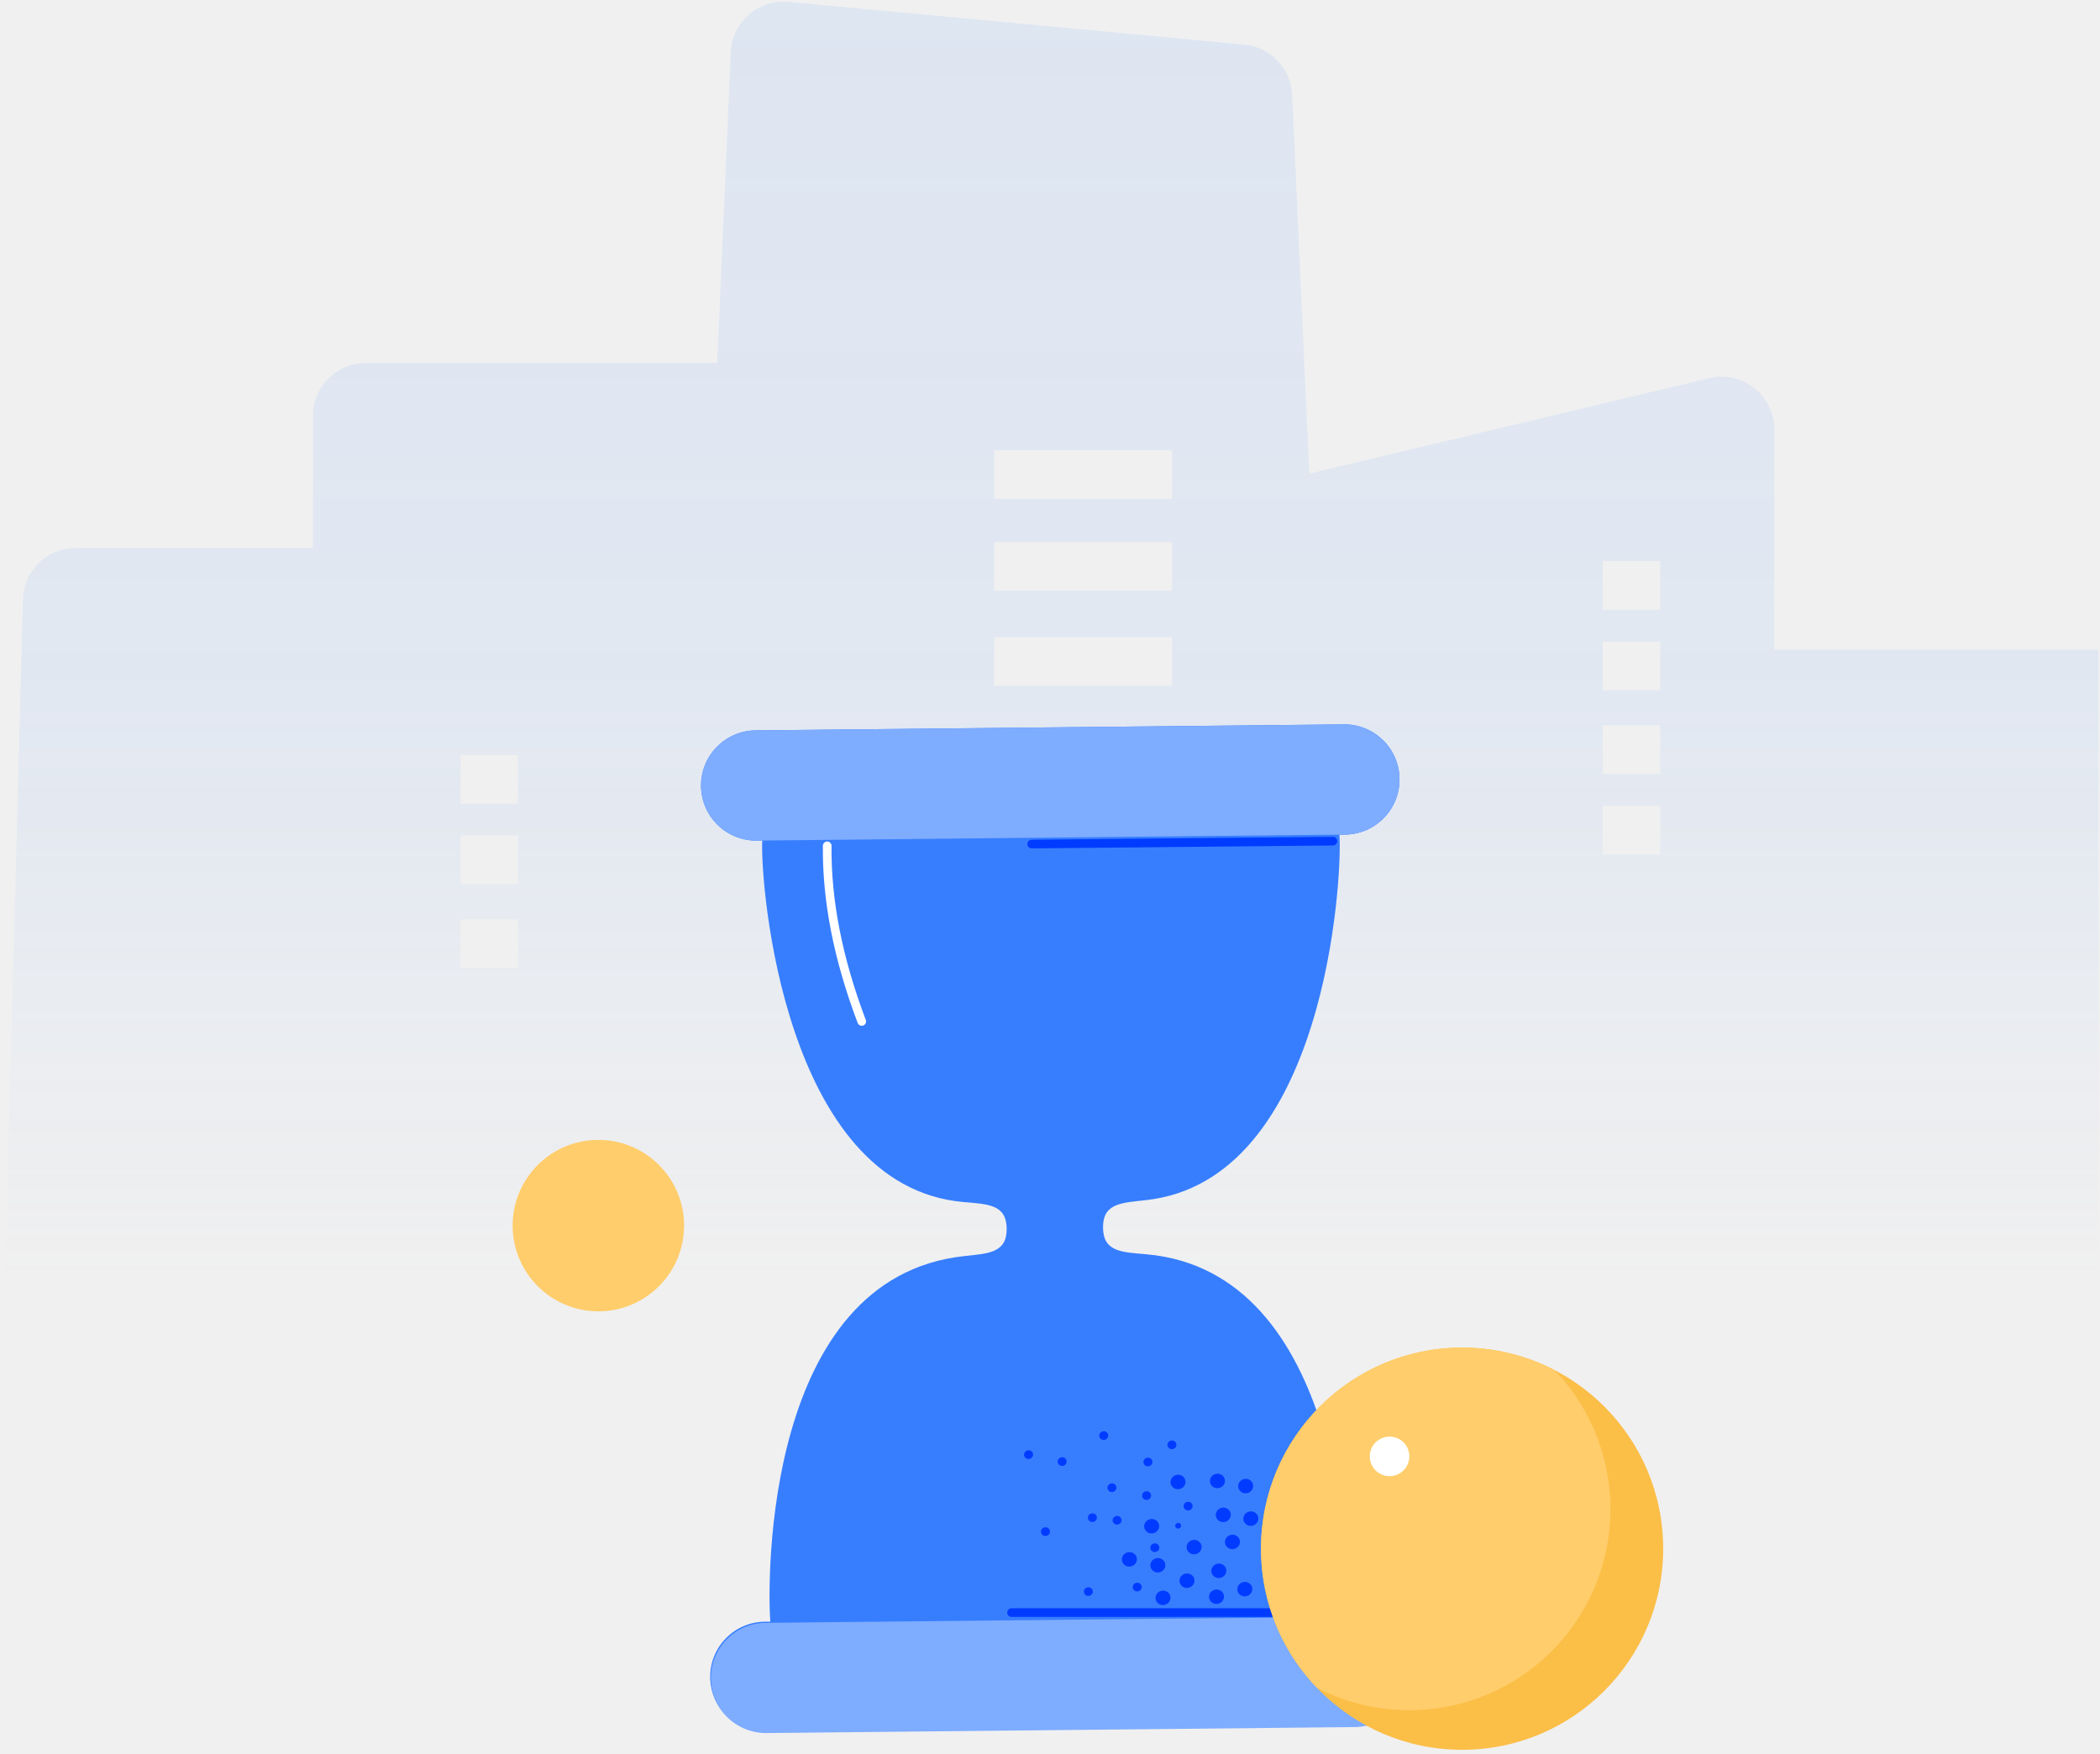
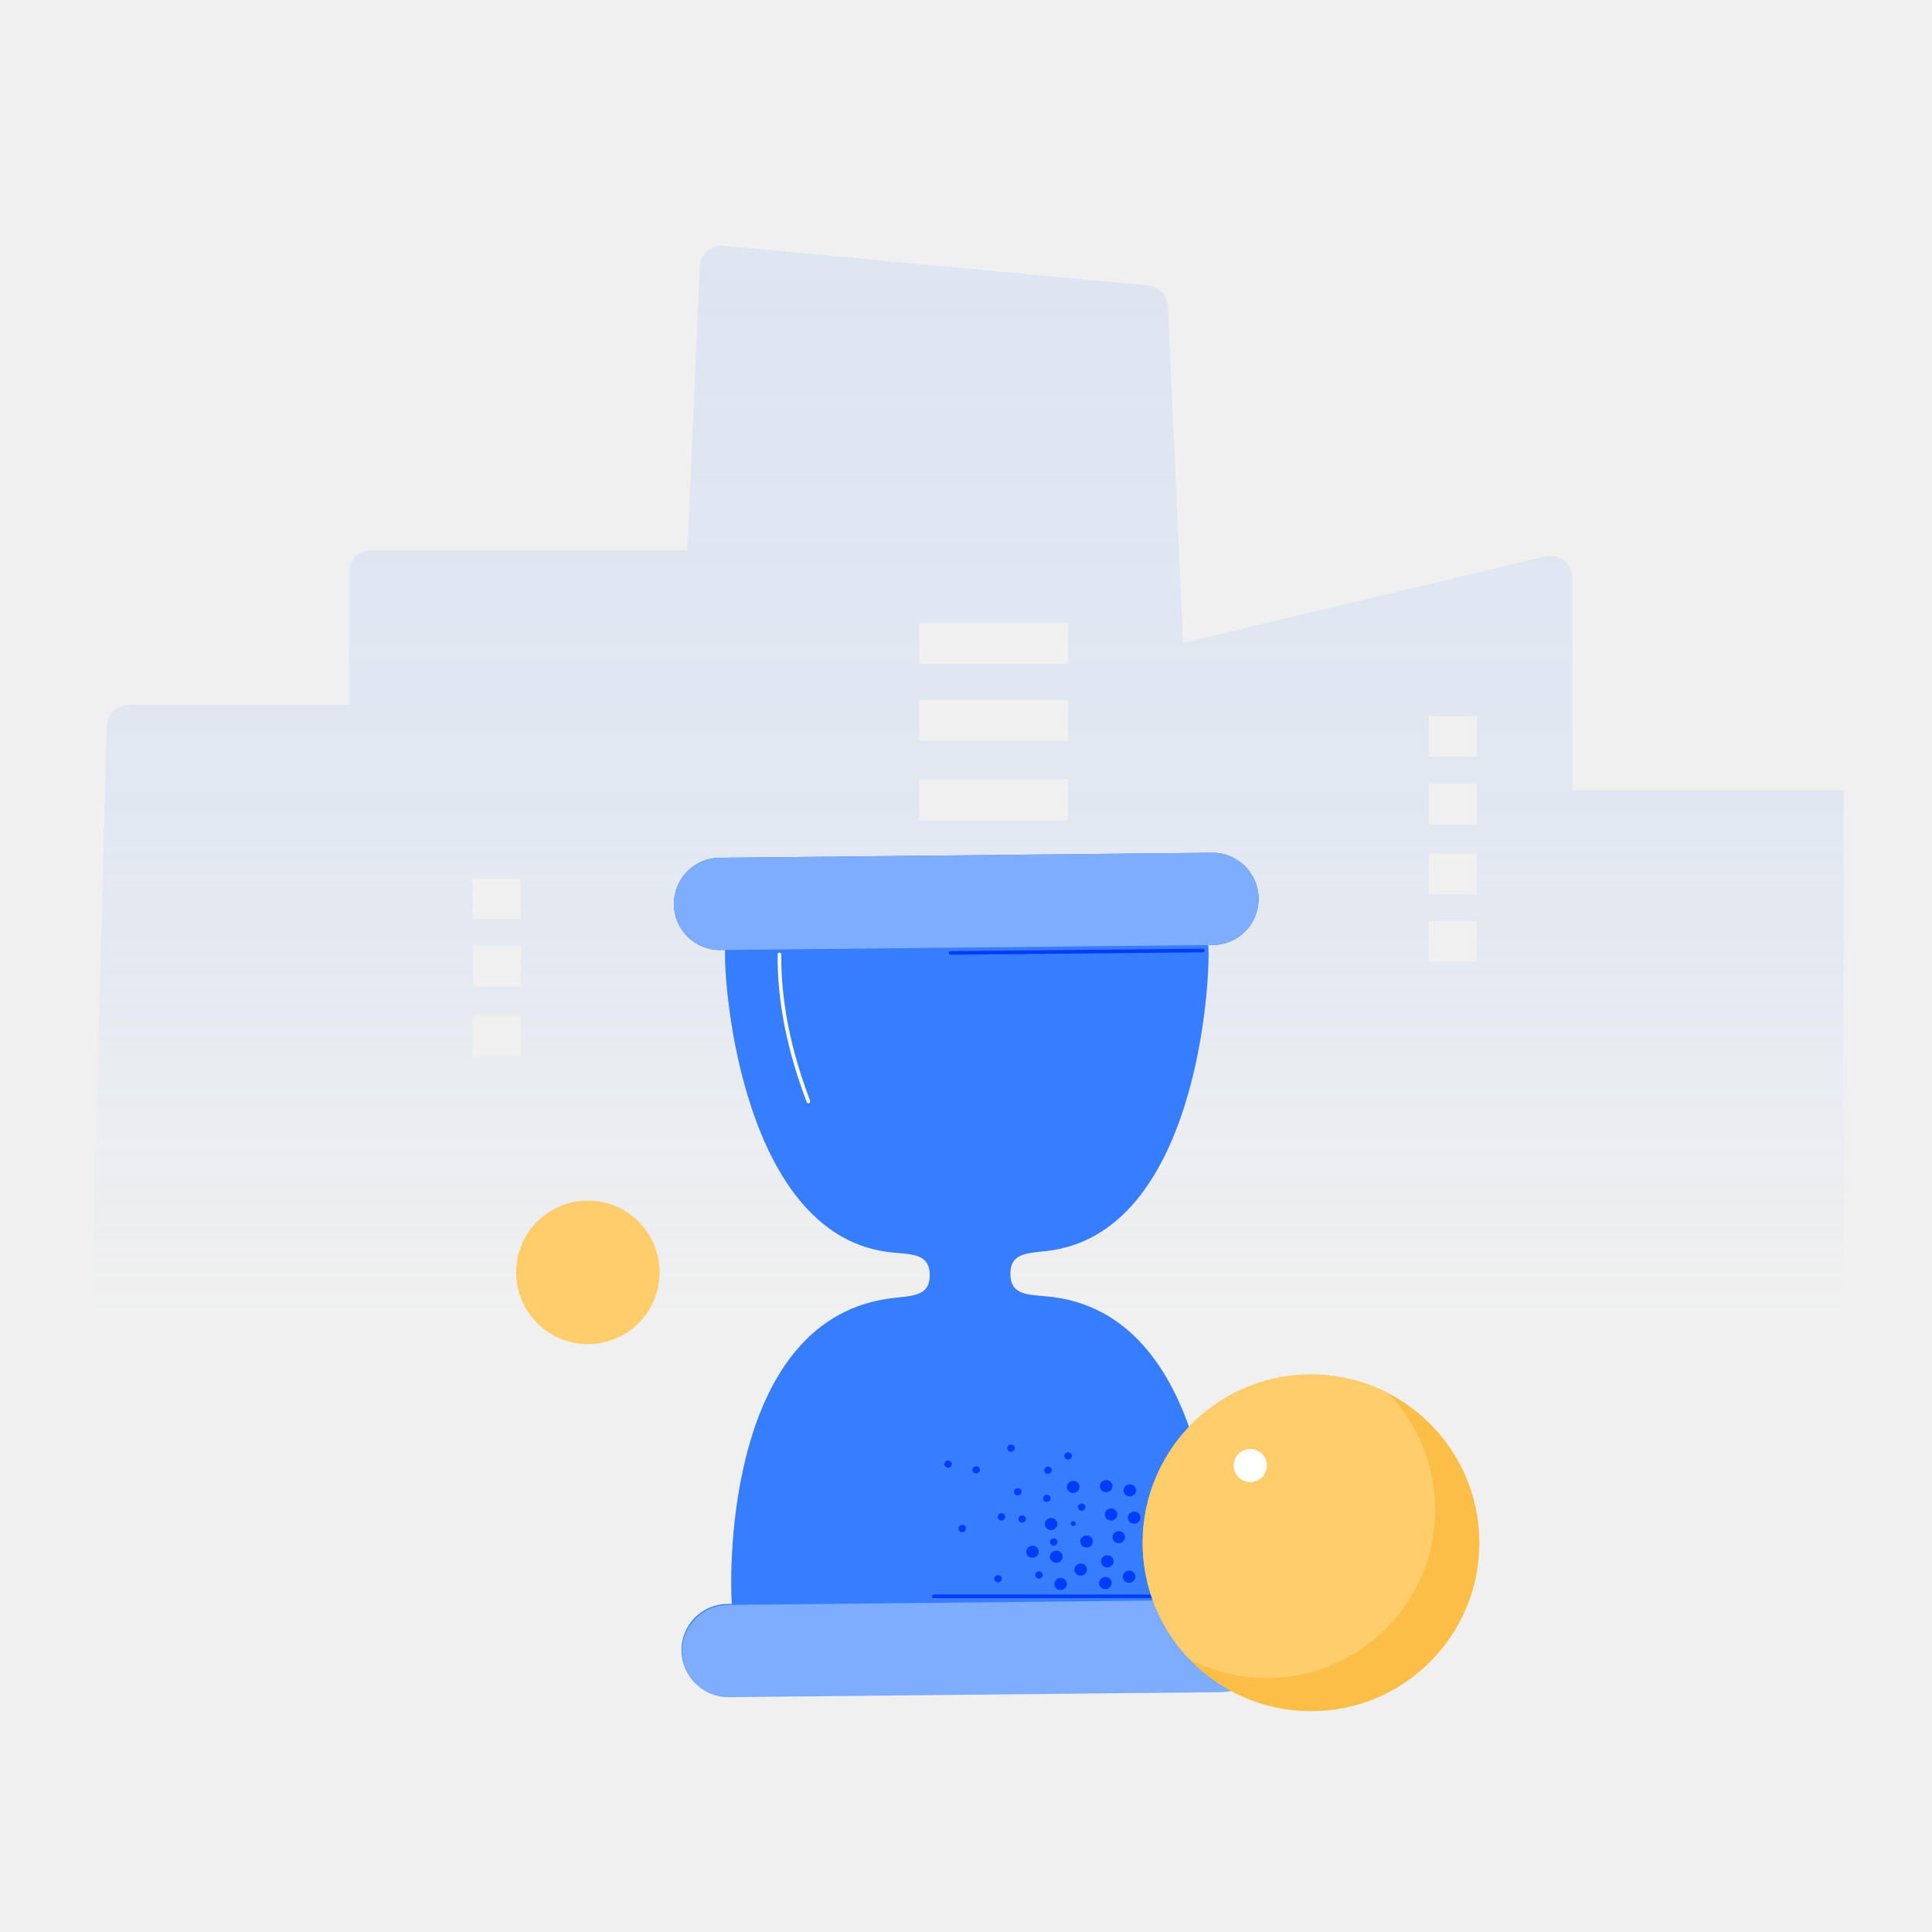
- <svg xmlns="http://www.w3.org/2000/svg" xmlns:xlink="http://www.w3.org/1999/xlink" width="364px" height="304px" viewBox="0 0 364 304" version="1.1">
+ <svg xmlns="http://www.w3.org/2000/svg" xmlns:xlink="http://www.w3.org/1999/xlink" width="400px" height="400px" viewBox="0 0 400 400" version="1.1">
  <defs>
    <linearGradient x1="50%" y1="-116.862%" x2="50%" y2="90.764%" id="linearGradient-1">
      <stop stop-color="#72A7FD" stop-opacity="0.207" offset="0%" />
      <stop stop-color="#72A7FD" stop-opacity="0.115" offset="80.072%" />
      <stop stop-color="#72A7FD" stop-opacity="0" offset="100%" />
    </linearGradient>
    <circle id="path-2" cx="34.857" cy="34.857" r="34.857" />
  </defs>
-   <g stroke="none" stroke-width="1" fill="none" fill-rule="evenodd">
-     <g transform="translate(-193, -371)">
-       <g transform="translate(175, 320)">
-         <g>
-           <rect fill="#FFFFFF" opacity="0" x="0" y="0" width="400" height="400" />
-           <g transform="translate(18.28571, 51.28571)" fill="url(#linearGradient-1)">
-             <path d="M157.964,243.667 L0,243.667 L3.689,103.585 C3.817,98.72 7.73,94.824 12.564,94.687 L12.829,94.683 L53.964,94.683 L53.964,71.777 C53.964,66.816 57.915,62.778 62.842,62.638 L63.107,62.634 L124.035,62.633 L126.379,8.746 C126.386,8.594 126.396,8.442 126.41,8.291 C126.873,3.352 131.183,-0.3 136.102,0.02 L136.366,0.04 L215.41,7.444 C219.863,7.861 223.346,11.433 223.675,15.867 L223.691,16.134 L226.658,81.812 L296,65.251 C296.696,65.085 297.409,65.001 298.124,65.001 C303.085,65.001 307.123,68.952 307.263,73.879 L307.267,74.144 L307.266,112.307 L363.429,112.308 L363.429,242.572 L307.266,242.571 L307.267,242.573 L224.883,242.573 L224.882,242.569 L157.964,242.569 L157.964,243.667 Z M89.503,159.036 L79.535,159.036 L79.535,167.471 L89.503,167.471 L89.503,159.036 Z M89.503,144.528 L79.535,144.528 L79.535,152.964 L89.503,152.964 L89.503,144.528 Z M287.488,139.379 L277.521,139.379 L277.521,147.811 L287.488,147.811 L287.488,139.379 Z M89.503,130.573 L79.535,130.573 L79.535,139.009 L89.503,139.009 L89.503,130.573 Z M287.488,125.42 L277.521,125.42 L277.521,133.852 L287.488,133.852 L287.488,125.42 Z M287.488,110.917 L277.521,110.917 L277.521,119.349 L287.488,119.349 L287.488,110.917 Z M202.845,110.14 L172.045,110.14 L172.045,118.576 L202.845,118.576 L202.845,110.14 Z M287.488,96.954 L277.521,96.954 L277.521,105.389 L287.488,105.389 L287.488,96.954 Z M202.845,93.664 L172.045,93.664 L172.045,102.099 L202.845,102.099 L202.845,93.664 Z M202.845,77.752 L172.045,77.752 L172.045,86.188 L202.845,86.188 L202.845,77.752 Z" />
-           </g>
-           <g transform="translate(201.2024, 264.4042) rotate(-343) translate(-201.2024, -264.4042) translate(119.2024, 165.4042)">
-             <path d="M103.874,0.449 L6.669,31.253 C1.64,32.847 -1.145,38.216 0.449,43.245 C2.043,48.274 7.412,51.059 12.44,49.466 L13.354,49.177 C15.147,56.327 34.394,105.412 65.043,98.894 C69.17,98.017 72.265,97.095 73.539,101.117 C74.813,105.138 71.761,106.164 67.883,107.823 C35.894,121.511 51.612,171.361 54.266,178.239 L53.352,178.528 C48.323,180.122 45.538,185.491 47.132,190.52 C48.725,195.55 54.095,198.334 59.123,196.74 L156.328,165.936 C161.356,164.341 164.141,158.973 162.548,153.944 C160.954,148.915 155.585,146.13 150.556,147.724 L149.643,148.013 C147.85,140.863 131.499,91.162 97.954,98.294 C93.827,99.171 90.732,100.093 89.458,96.072 C88.184,92.05 91.235,91.024 95.113,89.365 C124.035,76.992 111.384,25.828 108.731,18.951 L109.645,18.661 C114.674,17.067 117.458,11.699 115.865,6.669 C114.271,1.64 108.902,-1.145 103.874,0.449 Z" fill="#377EFF" />
-             <path d="M112.022,162.205 C112.715,162.205 113.276,162.789 113.276,163.508 C113.276,164.228 112.715,164.812 112.022,164.812 C111.329,164.812 110.768,164.228 110.768,163.508 C110.768,162.789 111.329,162.205 112.022,162.205 Z M106.308,162.205 C107,162.205 107.562,162.789 107.562,163.508 C107.562,164.228 107,164.812 106.308,164.812 C105.615,164.812 105.053,164.228 105.053,163.508 C105.053,162.789 105.615,162.205 106.308,162.205 Z M123.929,159.264 C124.622,159.264 125.183,159.847 125.183,160.567 C125.183,161.287 124.622,161.87 123.929,161.87 C123.236,161.87 122.675,161.287 122.675,160.567 C122.675,159.847 123.236,159.264 123.929,159.264 Z M115.512,158.426 C116.205,158.426 116.767,159.01 116.767,159.729 C116.767,160.449 116.205,161.033 115.512,161.033 C114.82,161.033 114.258,160.449 114.258,159.729 C114.258,159.01 114.82,158.426 115.512,158.426 Z M110.628,157.594 C111.321,157.594 111.883,158.177 111.883,158.897 C111.883,159.617 111.321,160.2 110.628,160.2 C109.935,160.2 109.374,159.617 109.374,158.897 C109.374,158.177 109.935,157.594 110.628,157.594 Z M104.663,157.513 C105.356,157.513 105.917,158.097 105.917,158.817 C105.917,159.536 105.356,160.12 104.663,160.12 C103.97,160.12 103.409,159.536 103.409,158.817 C103.409,158.097 103.97,157.513 104.663,157.513 Z M120.083,155.309 C120.775,155.309 121.337,155.893 121.337,156.612 C121.337,157.332 120.775,157.916 120.083,157.916 C119.39,157.916 118.828,157.332 118.828,156.612 C118.828,155.893 119.39,155.309 120.083,155.309 Z M124.458,154.211 C125.151,154.211 125.713,154.795 125.713,155.514 C125.713,156.234 125.151,156.818 124.458,156.818 C123.765,156.818 123.204,156.234 123.204,155.514 C123.204,154.795 123.765,154.211 124.458,154.211 Z M115.356,151.724 C116.049,151.724 116.61,152.308 116.61,153.027 C116.61,153.747 116.049,154.331 115.356,154.331 C114.663,154.331 114.102,153.747 114.102,153.027 C114.102,152.308 114.663,151.724 115.356,151.724 Z M108.177,152.331 C108.592,152.331 108.929,152.681 108.929,153.113 C108.929,153.545 108.592,153.895 108.177,153.895 C107.761,153.895 107.424,153.545 107.424,153.113 C107.424,152.681 107.761,152.331 108.177,152.331 Z M103.771,150.736 C104.464,150.736 105.025,151.32 105.025,152.04 C105.025,152.76 104.464,153.343 103.771,153.343 C103.078,153.343 102.517,152.76 102.517,152.04 C102.517,151.32 103.078,150.736 103.771,150.736 Z M97.248,151.218 C97.664,151.218 98.001,151.568 98.001,152 C98.001,152.432 97.664,152.782 97.248,152.782 C96.833,152.782 96.496,152.432 96.496,152 C96.496,151.568 96.833,151.218 97.248,151.218 Z M120.914,149.594 C121.607,149.594 122.168,150.177 122.168,150.897 C122.168,151.617 121.607,152.2 120.914,152.2 C120.221,152.2 119.66,151.617 119.66,150.897 C119.66,150.177 120.221,149.594 120.914,149.594 Z M111.265,150.356 C111.542,150.356 111.767,150.589 111.767,150.877 C111.767,151.165 111.542,151.398 111.265,151.398 C110.988,151.398 110.763,151.165 110.763,150.877 C110.763,150.589 110.988,150.356 111.265,150.356 Z M131.84,146.28 C132.533,146.28 133.094,146.863 133.094,147.583 C133.094,148.303 132.533,148.886 131.84,148.886 C131.147,148.886 130.585,148.303 130.585,147.583 C130.585,146.863 131.147,146.28 131.84,146.28 Z M99.534,146.646 C99.95,146.646 100.287,146.996 100.287,147.428 C100.287,147.86 99.95,148.21 99.534,148.21 C99.118,148.21 98.781,147.86 98.781,147.428 C98.781,146.996 99.118,146.646 99.534,146.646 Z M123.2,145.022 C123.892,145.022 124.454,145.606 124.454,146.325 C124.454,147.045 123.892,147.629 123.2,147.629 C122.507,147.629 121.945,147.045 121.945,146.325 C121.945,145.606 122.507,145.022 123.2,145.022 Z M110.628,145.022 C111.321,145.022 111.883,145.606 111.883,146.325 C111.883,147.045 111.321,147.629 110.628,147.629 C109.935,147.629 109.374,147.045 109.374,146.325 C109.374,145.606 109.935,145.022 110.628,145.022 Z M117.485,145.022 C118.178,145.022 118.74,145.606 118.74,146.325 C118.74,147.045 118.178,147.629 117.485,147.629 C116.793,147.629 116.231,147.045 116.231,146.325 C116.231,145.606 116.793,145.022 117.485,145.022 Z M114.391,145.503 C114.807,145.503 115.144,145.853 115.144,146.285 C115.144,146.717 114.807,147.067 114.391,147.067 C113.976,147.067 113.639,146.717 113.639,146.285 C113.639,145.853 113.976,145.503 114.391,145.503 Z M105.248,145.503 C105.664,145.503 106.001,145.853 106.001,146.285 C106.001,146.717 105.664,147.067 105.248,147.067 C104.833,147.067 104.496,146.717 104.496,146.285 C104.496,145.853 104.833,145.503 105.248,145.503 Z M127.771,140.451 C128.464,140.451 129.025,141.034 129.025,141.754 C129.025,142.474 128.464,143.057 127.771,143.057 C127.078,143.057 126.517,142.474 126.517,141.754 C126.517,141.034 127.078,140.451 127.771,140.451 Z M120.657,141.42 C121.073,141.42 121.41,141.77 121.41,142.202 C121.41,142.634 121.073,142.984 120.657,142.984 C120.241,142.984 119.904,142.634 119.904,142.202 C119.904,141.77 120.241,141.42 120.657,141.42 Z M115.701,140.31 C116.394,140.31 116.956,140.894 116.956,141.614 C116.956,142.333 116.394,142.917 115.701,142.917 C115.009,142.917 114.447,142.333 114.447,141.614 C114.447,140.894 115.009,140.31 115.701,140.31 Z M108.677,139.789 C109.093,139.789 109.43,140.139 109.43,140.571 C109.43,141.003 109.093,141.353 108.677,141.353 C108.261,141.353 107.924,141.003 107.924,140.571 C107.924,140.139 108.261,139.789 108.677,139.789 Z M102.963,139.789 C103.378,139.789 103.715,140.139 103.715,140.571 C103.715,141.003 103.378,141.353 102.963,141.353 C102.547,141.353 102.21,141.003 102.21,140.571 C102.21,140.139 102.547,139.789 102.963,139.789 Z M93.82,139.789 C94.235,139.789 94.572,140.139 94.572,140.571 C94.572,141.003 94.235,141.353 93.82,141.353 C93.404,141.353 93.067,141.003 93.067,140.571 C93.067,140.139 93.404,139.789 93.82,139.789 Z M107.563,135.629 C107.979,135.629 108.316,135.98 108.316,136.411 C108.316,136.843 107.979,137.193 107.563,137.193 C107.148,137.193 106.811,136.843 106.811,136.411 C106.811,135.98 107.148,135.629 107.563,135.629 Z M120.106,132.932 C120.521,132.932 120.858,133.282 120.858,133.714 C120.858,134.146 120.521,134.496 120.106,134.496 C119.69,134.496 119.353,134.146 119.353,133.714 C119.353,133.282 119.69,132.932 120.106,132.932 Z M97.137,131.97 C97.553,131.97 97.89,132.32 97.89,132.752 C97.89,133.183 97.553,133.533 97.137,133.533 C96.721,133.533 96.384,133.183 96.384,132.752 C96.384,132.32 96.721,131.97 97.137,131.97 Z M127.343,130.026 C127.759,130.026 128.095,130.376 128.095,130.808 C128.095,131.24 127.759,131.59 127.343,131.59 C126.927,131.59 126.59,131.24 126.59,130.808 C126.59,130.376 126.927,130.026 127.343,130.026 Z M108.677,127.218 C109.093,127.218 109.43,127.568 109.43,128 C109.43,128.432 109.093,128.782 108.677,128.782 C108.261,128.782 107.924,128.432 107.924,128 C107.924,127.568 108.261,127.218 108.677,127.218 Z M95.039,126.407 C95.455,126.407 95.792,126.757 95.792,127.189 C95.792,127.621 95.455,127.971 95.039,127.971 C94.624,127.971 94.287,127.621 94.287,127.189 C94.287,126.757 94.624,126.407 95.039,126.407 Z" fill="#003CFF" transform="translate(113.0807, 145.6093) scale(-1, 1) rotate(116) translate(-113.0807, -145.6093) " />
-             <path d="M103.874,0.449 L6.669,31.253 C1.64,32.847 -1.145,38.216 0.449,43.245 C2.043,48.274 7.412,51.059 12.44,49.466 L109.645,18.661 C114.674,17.067 117.458,11.699 115.865,6.669 C114.271,1.64 108.902,-1.145 103.874,0.449 Z" fill="#7EACFF" />
-             <path d="M150.731,147.878 L53.526,178.682 C48.497,180.276 45.712,185.644 47.306,190.674 C48.9,195.702 54.269,198.487 59.298,196.894 L156.502,166.089 C161.531,164.496 164.315,159.127 162.722,154.098 C161.128,149.068 155.759,146.283 150.731,147.878 Z" fill="#7EACFF" />
-             <line x1="58.193" y1="36.106" x2="107.98" y2="20.356" stroke="#003CFF" stroke-width="1.5" stroke-linecap="round" stroke-linejoin="round" />
-             <line x1="93.795" y1="164.51" x2="143.729" y2="149.243" stroke="#003CFF" stroke-width="1.5" stroke-linecap="round" stroke-linejoin="round" />
-             <path d="M18.422,68.456 C27.16,60.921 36.012,55.576 44.979,52.421" stroke="#FFFFFF" stroke-width="1.5" stroke-linecap="round" stroke-linejoin="round" transform="translate(31.70038, 60.43841) rotate(-87) translate(-31.70038, -60.43841) " />
-           </g>
-           <g transform="translate(106.8571, 248.5714)" fill="#FFCD6B">
-             <circle cx="14.857" cy="14.857" r="14.857" />
-           </g>
-           <g transform="translate(236.5714, 284.5714)">
-             <mask id="mask-3" fill="white">
-               <use xlink:href="#path-2" />
-             </mask>
-             <use fill="#FBBE47" xlink:href="#path-2" />
-             <circle fill="#FFCD6B" mask="url(#mask-3)" cx="25.714" cy="28" r="34.857" />
-             <circle fill="#FFFFFF" mask="url(#mask-3)" cx="22.286" cy="18.857" r="3.429" />
-           </g>
+   <g id="页面-1" stroke="none" stroke-width="1" fill="none" fill-rule="evenodd">
+     <g id="服务-系统繁忙" transform="translate(-175, -320)">
+       <g id="服务/系统繁忙" transform="translate(175, 320)">
+         <rect id="矩形" fill="#FFFFFF" opacity="0" x="0" y="0" width="400" height="400" />
+         <g id="背景" transform="translate(18.28571, 51.28571)" fill="url(#linearGradient-1)">
+           <path d="M157.964,243.667 L0,243.667 L3.806,99.134 C3.87,96.73 5.781,94.8 8.159,94.688 L8.376,94.683 L53.964,94.683 L53.964,67.205 C53.964,64.753 55.896,62.751 58.32,62.639 L58.536,62.634 L124.034,62.633 L126.588,3.945 C126.591,3.869 126.597,3.793 126.604,3.718 C126.832,1.276 128.942,-0.537 131.367,-0.423 L131.581,-0.408 L219.371,7.814 C221.571,8.021 223.298,9.767 223.497,11.947 L223.512,12.16 L226.658,81.812 L301.634,63.906 C301.981,63.823 302.338,63.781 302.696,63.781 C305.148,63.781 307.15,65.712 307.262,68.137 L307.267,68.352 L307.266,112.307 L363.429,112.308 L363.429,242.572 L307.266,242.571 L307.267,242.573 L224.883,242.573 L224.882,242.569 L157.964,242.569 L157.964,243.667 Z M89.503,159.036 L79.535,159.036 L79.535,167.471 L89.503,167.471 L89.503,159.036 Z M89.503,144.528 L79.535,144.528 L79.535,152.964 L89.503,152.964 L89.503,144.528 Z M287.488,139.379 L277.521,139.379 L277.521,147.811 L287.488,147.811 L287.488,139.379 Z M89.503,130.573 L79.535,130.573 L79.535,139.009 L89.503,139.009 L89.503,130.573 Z M287.488,125.42 L277.521,125.42 L277.521,133.852 L287.488,133.852 L287.488,125.42 Z M287.488,110.917 L277.521,110.917 L277.521,119.349 L287.488,119.349 L287.488,110.917 Z M202.845,110.14 L172.045,110.14 L172.045,118.576 L202.845,118.576 L202.845,110.14 Z M287.488,96.954 L277.521,96.954 L277.521,105.389 L287.488,105.389 L287.488,96.954 Z M202.845,93.664 L172.045,93.664 L172.045,102.099 L202.845,102.099 L202.845,93.664 Z M202.845,77.752 L172.045,77.752 L172.045,86.188 L202.845,86.188 L202.845,77.752 Z" id="background" />
+         </g>
+         <g id="沙漏" transform="translate(201.2024, 264.4042) rotate(-343) translate(-201.2024, -264.4042) translate(119.2024, 165.4042)">
+           <path d="M103.874,0.449 L6.669,31.253 C1.64,32.847 -1.145,38.216 0.449,43.245 C2.043,48.274 7.412,51.059 12.44,49.466 L13.354,49.177 C15.147,56.327 34.394,105.412 65.043,98.894 C69.17,98.017 72.265,97.095 73.539,101.117 C74.813,105.138 71.761,106.164 67.883,107.823 C35.894,121.511 51.612,171.361 54.266,178.239 L53.352,178.528 C48.323,180.122 45.538,185.491 47.132,190.52 C48.725,195.55 54.095,198.334 59.123,196.74 L156.328,165.936 C161.356,164.341 164.141,158.973 162.548,153.944 C160.954,148.915 155.585,146.13 150.556,147.724 L149.643,148.013 C147.85,140.863 131.499,91.162 97.954,98.294 C93.827,99.171 90.732,100.093 89.458,96.072 C88.184,92.05 91.235,91.024 95.113,89.365 C124.035,76.992 111.384,25.828 108.731,18.951 L109.645,18.661 C114.674,17.067 117.458,11.699 115.865,6.669 C114.271,1.64 108.902,-1.145 103.874,0.449 Z" id="Fill-41" fill="#377EFF" />
+           <path d="M112.022,162.205 C112.715,162.205 113.276,162.789 113.276,163.508 C113.276,164.228 112.715,164.812 112.022,164.812 C111.329,164.812 110.768,164.228 110.768,163.508 C110.768,162.789 111.329,162.205 112.022,162.205 Z M106.308,162.205 C107,162.205 107.562,162.789 107.562,163.508 C107.562,164.228 107,164.812 106.308,164.812 C105.615,164.812 105.053,164.228 105.053,163.508 C105.053,162.789 105.615,162.205 106.308,162.205 Z M123.929,159.264 C124.622,159.264 125.183,159.847 125.183,160.567 C125.183,161.287 124.622,161.87 123.929,161.87 C123.236,161.87 122.675,161.287 122.675,160.567 C122.675,159.847 123.236,159.264 123.929,159.264 Z M115.512,158.426 C116.205,158.426 116.767,159.01 116.767,159.729 C116.767,160.449 116.205,161.033 115.512,161.033 C114.82,161.033 114.258,160.449 114.258,159.729 C114.258,159.01 114.82,158.426 115.512,158.426 Z M110.628,157.594 C111.321,157.594 111.883,158.177 111.883,158.897 C111.883,159.617 111.321,160.2 110.628,160.2 C109.935,160.2 109.374,159.617 109.374,158.897 C109.374,158.177 109.935,157.594 110.628,157.594 Z M104.663,157.513 C105.356,157.513 105.917,158.097 105.917,158.817 C105.917,159.536 105.356,160.12 104.663,160.12 C103.97,160.12 103.409,159.536 103.409,158.817 C103.409,158.097 103.97,157.513 104.663,157.513 Z M120.083,155.309 C120.775,155.309 121.337,155.893 121.337,156.612 C121.337,157.332 120.775,157.916 120.083,157.916 C119.39,157.916 118.828,157.332 118.828,156.612 C118.828,155.893 119.39,155.309 120.083,155.309 Z M124.458,154.211 C125.151,154.211 125.713,154.795 125.713,155.514 C125.713,156.234 125.151,156.818 124.458,156.818 C123.765,156.818 123.204,156.234 123.204,155.514 C123.204,154.795 123.765,154.211 124.458,154.211 Z M115.356,151.724 C116.049,151.724 116.61,152.308 116.61,153.027 C116.61,153.747 116.049,154.331 115.356,154.331 C114.663,154.331 114.102,153.747 114.102,153.027 C114.102,152.308 114.663,151.724 115.356,151.724 Z M108.177,152.331 C108.592,152.331 108.929,152.681 108.929,153.113 C108.929,153.545 108.592,153.895 108.177,153.895 C107.761,153.895 107.424,153.545 107.424,153.113 C107.424,152.681 107.761,152.331 108.177,152.331 Z M103.771,150.736 C104.464,150.736 105.025,151.32 105.025,152.04 C105.025,152.76 104.464,153.343 103.771,153.343 C103.078,153.343 102.517,152.76 102.517,152.04 C102.517,151.32 103.078,150.736 103.771,150.736 Z M97.248,151.218 C97.664,151.218 98.001,151.568 98.001,152 C98.001,152.432 97.664,152.782 97.248,152.782 C96.833,152.782 96.496,152.432 96.496,152 C96.496,151.568 96.833,151.218 97.248,151.218 Z M120.914,149.594 C121.607,149.594 122.168,150.177 122.168,150.897 C122.168,151.617 121.607,152.2 120.914,152.2 C120.221,152.2 119.66,151.617 119.66,150.897 C119.66,150.177 120.221,149.594 120.914,149.594 Z M111.265,150.356 C111.542,150.356 111.767,150.589 111.767,150.877 C111.767,151.165 111.542,151.398 111.265,151.398 C110.988,151.398 110.763,151.165 110.763,150.877 C110.763,150.589 110.988,150.356 111.265,150.356 Z M131.84,146.28 C132.533,146.28 133.094,146.863 133.094,147.583 C133.094,148.303 132.533,148.886 131.84,148.886 C131.147,148.886 130.585,148.303 130.585,147.583 C130.585,146.863 131.147,146.28 131.84,146.28 Z M99.534,146.646 C99.95,146.646 100.287,146.996 100.287,147.428 C100.287,147.86 99.95,148.21 99.534,148.21 C99.118,148.21 98.781,147.86 98.781,147.428 C98.781,146.996 99.118,146.646 99.534,146.646 Z M123.2,145.022 C123.892,145.022 124.454,145.606 124.454,146.325 C124.454,147.045 123.892,147.629 123.2,147.629 C122.507,147.629 121.945,147.045 121.945,146.325 C121.945,145.606 122.507,145.022 123.2,145.022 Z M110.628,145.022 C111.321,145.022 111.883,145.606 111.883,146.325 C111.883,147.045 111.321,147.629 110.628,147.629 C109.935,147.629 109.374,147.045 109.374,146.325 C109.374,145.606 109.935,145.022 110.628,145.022 Z M117.485,145.022 C118.178,145.022 118.74,145.606 118.74,146.325 C118.74,147.045 118.178,147.629 117.485,147.629 C116.793,147.629 116.231,147.045 116.231,146.325 C116.231,145.606 116.793,145.022 117.485,145.022 Z M114.391,145.503 C114.807,145.503 115.144,145.853 115.144,146.285 C115.144,146.717 114.807,147.067 114.391,147.067 C113.976,147.067 113.639,146.717 113.639,146.285 C113.639,145.853 113.976,145.503 114.391,145.503 Z M105.248,145.503 C105.664,145.503 106.001,145.853 106.001,146.285 C106.001,146.717 105.664,147.067 105.248,147.067 C104.833,147.067 104.496,146.717 104.496,146.285 C104.496,145.853 104.833,145.503 105.248,145.503 Z M127.771,140.451 C128.464,140.451 129.025,141.034 129.025,141.754 C129.025,142.474 128.464,143.057 127.771,143.057 C127.078,143.057 126.517,142.474 126.517,141.754 C126.517,141.034 127.078,140.451 127.771,140.451 Z M120.657,141.42 C121.073,141.42 121.41,141.77 121.41,142.202 C121.41,142.634 121.073,142.984 120.657,142.984 C120.241,142.984 119.904,142.634 119.904,142.202 C119.904,141.77 120.241,141.42 120.657,141.42 Z M115.701,140.31 C116.394,140.31 116.956,140.894 116.956,141.614 C116.956,142.333 116.394,142.917 115.701,142.917 C115.009,142.917 114.447,142.333 114.447,141.614 C114.447,140.894 115.009,140.31 115.701,140.31 Z M108.677,139.789 C109.093,139.789 109.43,140.139 109.43,140.571 C109.43,141.003 109.093,141.353 108.677,141.353 C108.261,141.353 107.924,141.003 107.924,140.571 C107.924,140.139 108.261,139.789 108.677,139.789 Z M102.963,139.789 C103.378,139.789 103.715,140.139 103.715,140.571 C103.715,141.003 103.378,141.353 102.963,141.353 C102.547,141.353 102.21,141.003 102.21,140.571 C102.21,140.139 102.547,139.789 102.963,139.789 Z M93.82,139.789 C94.235,139.789 94.572,140.139 94.572,140.571 C94.572,141.003 94.235,141.353 93.82,141.353 C93.404,141.353 93.067,141.003 93.067,140.571 C93.067,140.139 93.404,139.789 93.82,139.789 Z M107.563,135.629 C107.979,135.629 108.316,135.98 108.316,136.411 C108.316,136.843 107.979,137.193 107.563,137.193 C107.148,137.193 106.811,136.843 106.811,136.411 C106.811,135.98 107.148,135.629 107.563,135.629 Z M120.106,132.932 C120.521,132.932 120.858,133.282 120.858,133.714 C120.858,134.146 120.521,134.496 120.106,134.496 C119.69,134.496 119.353,134.146 119.353,133.714 C119.353,133.282 119.69,132.932 120.106,132.932 Z M97.137,131.97 C97.553,131.97 97.89,132.32 97.89,132.752 C97.89,133.183 97.553,133.533 97.137,133.533 C96.721,133.533 96.384,133.183 96.384,132.752 C96.384,132.32 96.721,131.97 97.137,131.97 Z M127.343,130.026 C127.759,130.026 128.095,130.376 128.095,130.808 C128.095,131.24 127.759,131.59 127.343,131.59 C126.927,131.59 126.59,131.24 126.59,130.808 C126.59,130.376 126.927,130.026 127.343,130.026 Z M108.677,127.218 C109.093,127.218 109.43,127.568 109.43,128 C109.43,128.432 109.093,128.782 108.677,128.782 C108.261,128.782 107.924,128.432 107.924,128 C107.924,127.568 108.261,127.218 108.677,127.218 Z M95.039,126.407 C95.455,126.407 95.792,126.757 95.792,127.189 C95.792,127.621 95.455,127.971 95.039,127.971 C94.624,127.971 94.287,127.621 94.287,127.189 C94.287,126.757 94.624,126.407 95.039,126.407 Z" id="Combined-Shape" fill="#003CFF" fill-rule="nonzero" transform="translate(113.0807, 145.6093) scale(-1, 1) rotate(116) translate(-113.0807, -145.6093) " />
+           <path d="M103.874,0.449 L6.669,31.253 C1.64,32.847 -1.145,38.216 0.449,43.245 C2.043,48.274 7.412,51.059 12.44,49.466 L109.645,18.661 C114.674,17.067 117.458,11.699 115.865,6.669 C114.271,1.64 108.902,-1.145 103.874,0.449 Z" id="Fill-41" fill="#7EACFF" />
+           <path d="M150.731,147.878 L53.526,178.682 C48.497,180.276 45.712,185.644 47.306,190.674 C48.9,195.702 54.269,198.487 59.298,196.894 L156.502,166.089 C161.531,164.496 164.315,159.127 162.722,154.098 C161.128,149.068 155.759,146.283 150.731,147.878 Z" id="Fill-41" fill="#7EACFF" />
+           <line x1="58.193" y1="36.106" x2="107.98" y2="20.356" id="Path" stroke="#003CFF" stroke-width="0.75" stroke-linecap="round" stroke-linejoin="round" />
+           <line x1="93.795" y1="164.51" x2="143.729" y2="149.243" id="Path" stroke="#003CFF" stroke-width="0.75" stroke-linecap="round" stroke-linejoin="round" />
+           <path d="M18.422,68.456 C27.16,60.921 36.012,55.576 44.979,52.421" id="Path" stroke="#FFFFFF" stroke-width="0.75" stroke-linecap="round" stroke-linejoin="round" transform="translate(31.70038, 60.43841) rotate(-87) translate(-31.70038, -60.43841) " />
+         </g>
+         <g id="圆形" transform="translate(106.8571, 248.5714)" fill="#FFCD6B" fill-rule="nonzero">
+           <circle id="椭圆形" cx="14.857" cy="14.857" r="14.857" />
+         </g>
+         <g id="圆形" transform="translate(236.5714, 284.5714)">
+           <mask id="mask-3" fill="white">
+             <use xlink:href="#path-2" />
+           </mask>
+           <use id="椭圆形" fill="#FBBE47" fill-rule="nonzero" xlink:href="#path-2" />
+           <circle id="椭圆形" fill="#FFCD6B" fill-rule="nonzero" mask="url(#mask-3)" cx="25.714" cy="28" r="34.857" />
+           <circle id="椭圆形" fill="#FFFFFF" fill-rule="nonzero" mask="url(#mask-3)" cx="22.286" cy="18.857" r="3.429" />
        </g>
      </g>
    </g>
  </g>
</svg>
